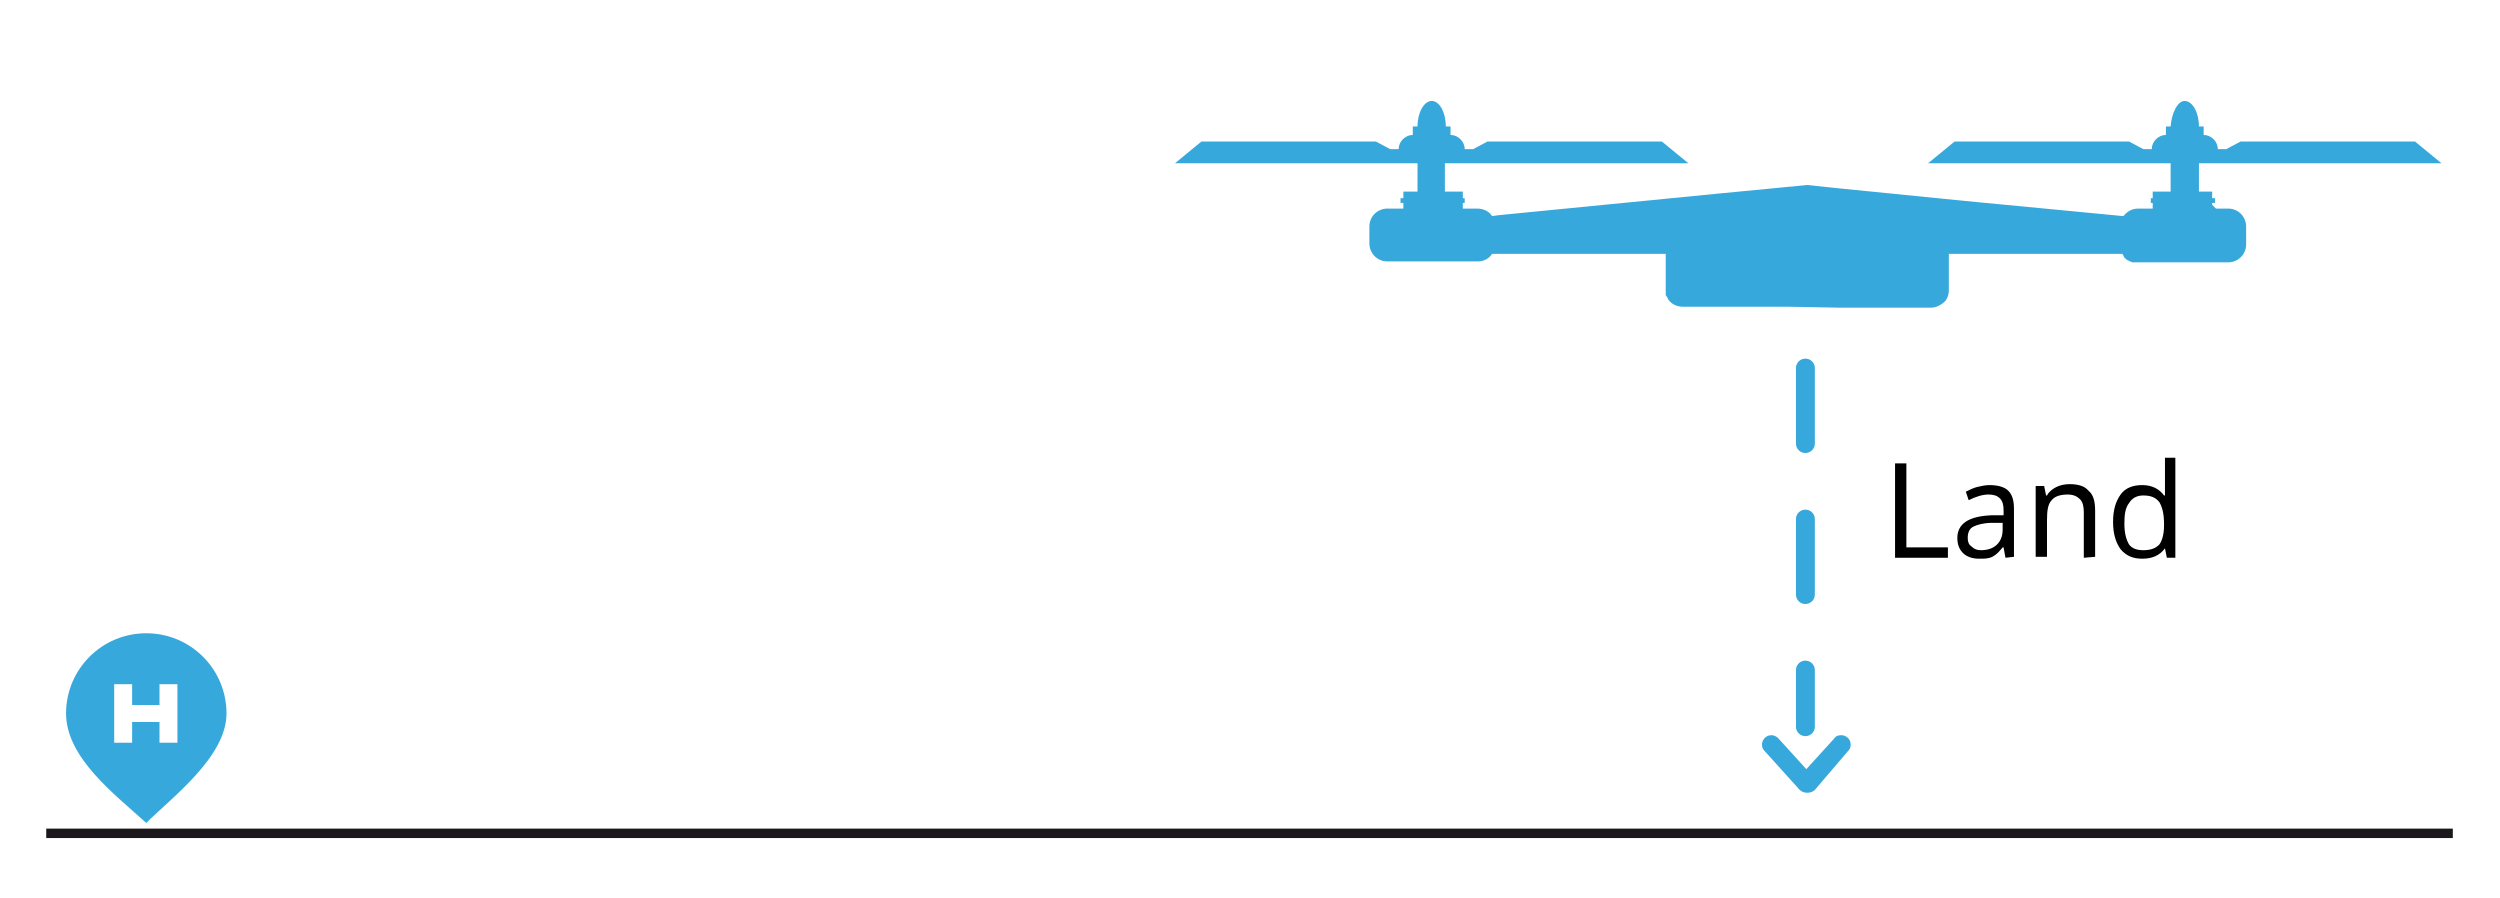
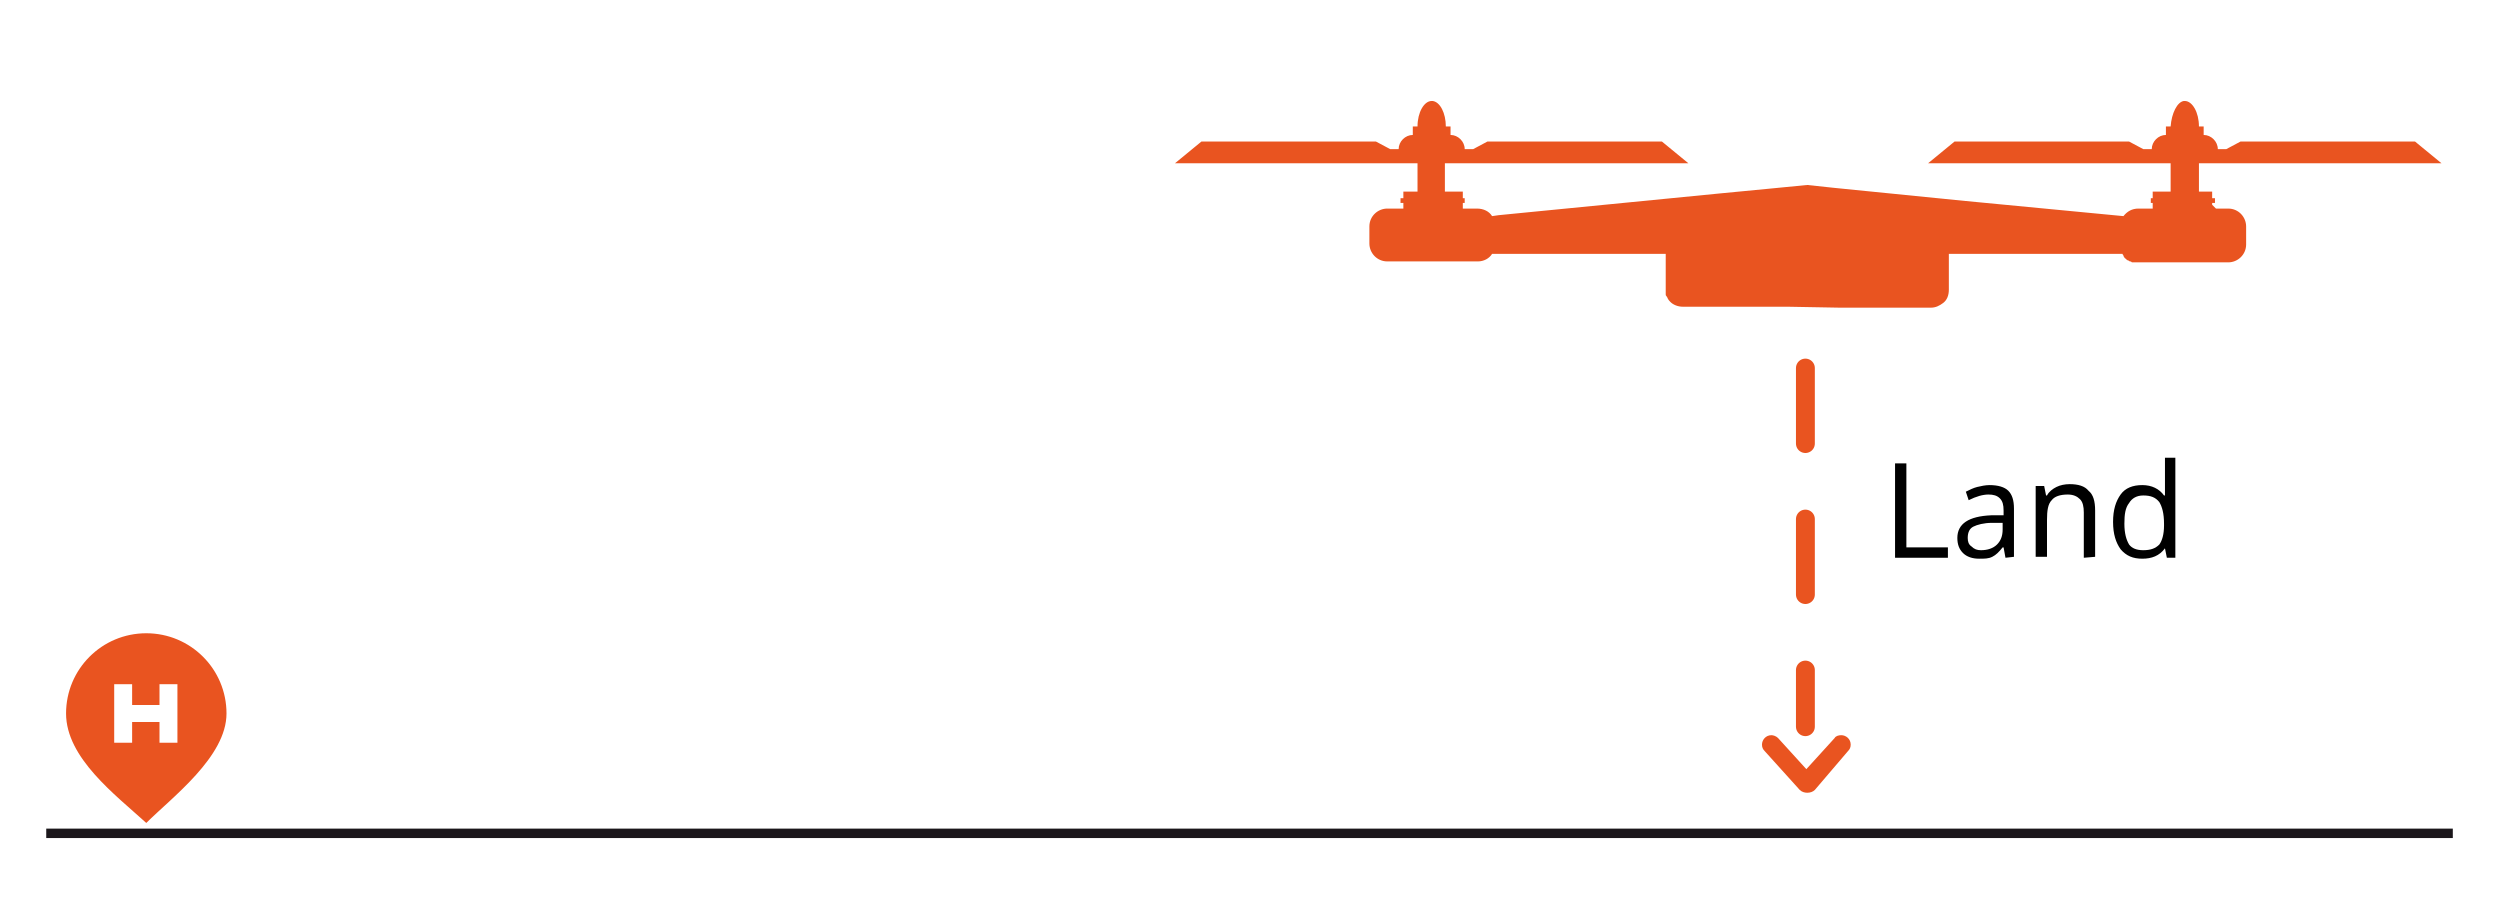
<svg xmlns="http://www.w3.org/2000/svg" version="1.1" id="Ebene_1" x="0px" y="0px" viewBox="-1117 53.9 264.9 95.1" style="enable-background:new -1117 53.9 264.9 95.1;" xml:space="preserve">
  <style type="text/css">
	.st0{fill:none;}
	.st1{enable-background:new    ;}
- 	.st2{fill:#37A8DB;}
+ 	.st2{fill:#e95420;}
	
- 		.st3{fill:none;stroke:#37A8DB;stroke-width:2;stroke-linecap:round;stroke-linejoin:round;stroke-miterlimit:10;stroke-dasharray:8,8;}
+ 		.st3{fill:none;stroke:#e95420;stroke-width:2;stroke-linecap:round;stroke-linejoin:round;stroke-miterlimit:10;stroke-dasharray:8,8;}
	.st4{fill:none;stroke:#1B171B;stroke-miterlimit:10;}
</style>
  <g>
    <rect x="-917.6" y="102.4" class="st0" width="67.5" height="13.5" />
    <g class="st1">
      <path d="M-916.2,113v-10h1.2v8.9h4.4v1.1H-916.2z" />
      <path d="M-904.5,113l-0.2-1.1h-0.1c-0.4,0.5-0.7,0.8-1.1,1c-0.4,0.2-0.8,0.2-1.4,0.2c-0.7,0-1.3-0.2-1.7-0.6s-0.6-0.9-0.6-1.6    c0-1.5,1.2-2.3,3.6-2.4h1.3V108c0-0.6-0.1-1-0.4-1.3c-0.3-0.3-0.7-0.4-1.2-0.4c-0.6,0-1.3,0.2-2.1,0.6l-0.3-0.9    c0.4-0.2,0.8-0.4,1.2-0.5s0.9-0.2,1.3-0.2c0.9,0,1.6,0.2,2,0.6c0.4,0.4,0.6,1,0.6,1.9v5.1L-904.5,113L-904.5,113z M-907.1,112.2    c0.7,0,1.3-0.2,1.7-0.6c0.4-0.4,0.6-0.9,0.6-1.6v-0.7h-1.1c-0.9,0-1.6,0.2-2,0.4c-0.4,0.2-0.6,0.6-0.6,1.2c0,0.4,0.1,0.7,0.4,0.9    C-907.8,112.1-907.5,112.2-907.1,112.2z" />
      <path d="M-896.2,113v-4.8c0-0.6-0.1-1.1-0.4-1.4c-0.3-0.3-0.7-0.5-1.3-0.5c-0.8,0-1.4,0.2-1.7,0.6c-0.4,0.4-0.5,1.1-0.5,2.1v3.9    h-1.2v-7.5h0.9l0.2,1h0.1c0.2-0.4,0.6-0.7,1-0.9c0.4-0.2,0.9-0.3,1.4-0.3c0.9,0,1.6,0.2,2,0.7c0.5,0.4,0.7,1.1,0.7,2.1v4.9    L-896.2,113L-896.2,113z" />
      <path d="M-887.6,112L-887.6,112c-0.6,0.8-1.4,1.1-2.4,1.1s-1.7-0.3-2.3-1c-0.5-0.7-0.8-1.6-0.8-2.9s0.3-2.2,0.8-2.9s1.3-1,2.3-1    s1.8,0.4,2.3,1.1h0.1v-0.5v-0.5v-3h1.1V113h-0.9L-887.6,112z M-889.9,112.2c0.8,0,1.3-0.2,1.7-0.6c0.3-0.4,0.5-1.1,0.5-2v-0.2    c0-1.1-0.2-1.8-0.5-2.3c-0.4-0.5-0.9-0.7-1.7-0.7c-0.7,0-1.2,0.3-1.5,0.8c-0.4,0.5-0.5,1.2-0.5,2.2s0.2,1.7,0.5,2.2    C-891.1,112-890.6,112.2-889.9,112.2z" />
    </g>
    <g>
      <path class="st2" d="M-921.2,133.5L-921.2,133.5c0.2-0.2,0.3-0.4,0.3-0.7c0-0.6-0.5-1-1-1c-0.3,0-0.6,0.1-0.7,0.3l0,0l-3,3.3    l-3-3.3l0,0c-0.2-0.2-0.5-0.3-0.7-0.3c-0.6,0-1,0.5-1,1c0,0.3,0.1,0.5,0.3,0.7l0,0l3.7,4.1c0.2,0.2,0.5,0.3,0.8,0.3    s0.6-0.1,0.8-0.3L-921.2,133.5z" />
      <line class="st3" x1="-925.7" y1="92.9" x2="-925.7" y2="130.9" />
    </g>
    <line class="st4" x1="-1112.1" y1="142.2" x2="-857.1" y2="142.2" />
    <path class="st2" d="M-922.1,86.5h9.7c0.5,0,0.9-0.2,1.3-0.5c0.4-0.3,0.6-0.8,0.6-1.4v-3.8h7.2h11.2c0,0.1,0.1,0.1,0.1,0.2   c0,0.1,0.1,0.1,0.1,0.2c0,0,0,0,0,0c0,0,0.1,0.1,0.1,0.1c0,0,0.1,0,0.1,0.1c0.1,0,0.1,0.1,0.2,0.1c0.1,0,0.1,0.1,0.2,0.1   c0.1,0,0.1,0,0.2,0.1c0.1,0,0.1,0,0.2,0c0,0,0,0,0,0c0.1,0,0.1,0,0.2,0c0.1,0,0.1,0,0.2,0h9.6c1,0,1.9-0.8,1.9-1.9v-0.6v-0.4v-0.9   c0-1-0.8-1.9-1.9-1.9h-1.3l-0.4-0.4v-0.2h0.3v-0.5h-0.3v-0.7h-1.4l0,0v-3h25.7l0,0h0l-2.8-2.3h-18.5l-1.5,0.8h-0.9   c0-0.8-0.7-1.5-1.5-1.5h0v-0.9h-0.5c0-1.5-0.7-2.7-1.5-2.7c0,0-0.1,0-0.1,0c-0.7,0.1-1.3,1.3-1.4,2.7h-0.5v0.9h0   c-0.8,0-1.5,0.7-1.5,1.5h-0.9l-1.5-0.8h-18.5l-2.8,2.3h25.7v3h-1.9v0.7h-0.2v0.5h0.2v0.6h-1.5c-0.7,0-1.2,0.3-1.6,0.8l-16.7-1.6   l-14-1.4l-2.8-0.3l0,0l0,0l0,0l0,0l-4.1,0.4l-5.2,0.5l-23.4,2.3l-0.7,0.1h0c-0.3-0.5-0.9-0.8-1.6-0.8h-1.5v-0.6h0.2v-0.5h-0.2v-0.7   h-1.9v-3h-1.4h-0.2l0,0h0.3l0,0l0,0h27.1l-2.8-2.3h-18.5l-1.5,0.8h-0.9c0-0.8-0.7-1.5-1.5-1.5h0v-0.9h-0.5c0-1.4-0.6-2.6-1.4-2.7   c0,0-0.1,0-0.1,0c-0.8,0-1.5,1.2-1.5,2.7h-0.5v0.9h0c-0.8,0-1.5,0.7-1.5,1.5h-0.9l-1.5-0.8h-18.5l-2.8,2.3h0l0,0h25.7v3h-1.5v0.7   h-0.3v0.5h0.3v0.6h-1.7c-1,0-1.9,0.8-1.9,1.9v0.9v0.9c0,1,0.8,1.9,1.9,1.9h9.6c0.6,0,1.2-0.3,1.5-0.8h4.6h13.8v3.8   c0,0.1,0,0.1,0,0.2c0,0,0,0.1,0,0.1c0,0,0,0.1,0,0.1c0,0,0,0.1,0,0.1c0,0,0,0,0,0c0,0.1,0,0.1,0.1,0.2c0,0,0,0,0,0   c0,0.1,0.1,0.1,0.1,0.2l0,0c0.1,0.2,0.2,0.3,0.3,0.4c0.3,0.3,0.8,0.5,1.3,0.5h11.1" />
  </g>
  <path class="st2" d="M-1101.5,121c-4.7,0-8.5,3.8-8.5,8.5c0,4.7,5.2,8.6,8.5,11.6c2.7-2.7,8.5-7,8.5-11.6  C-1093,124.8-1096.8,121-1101.5,121z M-1098.2,132.6h-1.9v-2.2h-2.9v2.2h-1.9v-6.2h1.9v2.2h2.9v-2.2h1.9V132.6z" />
</svg>
